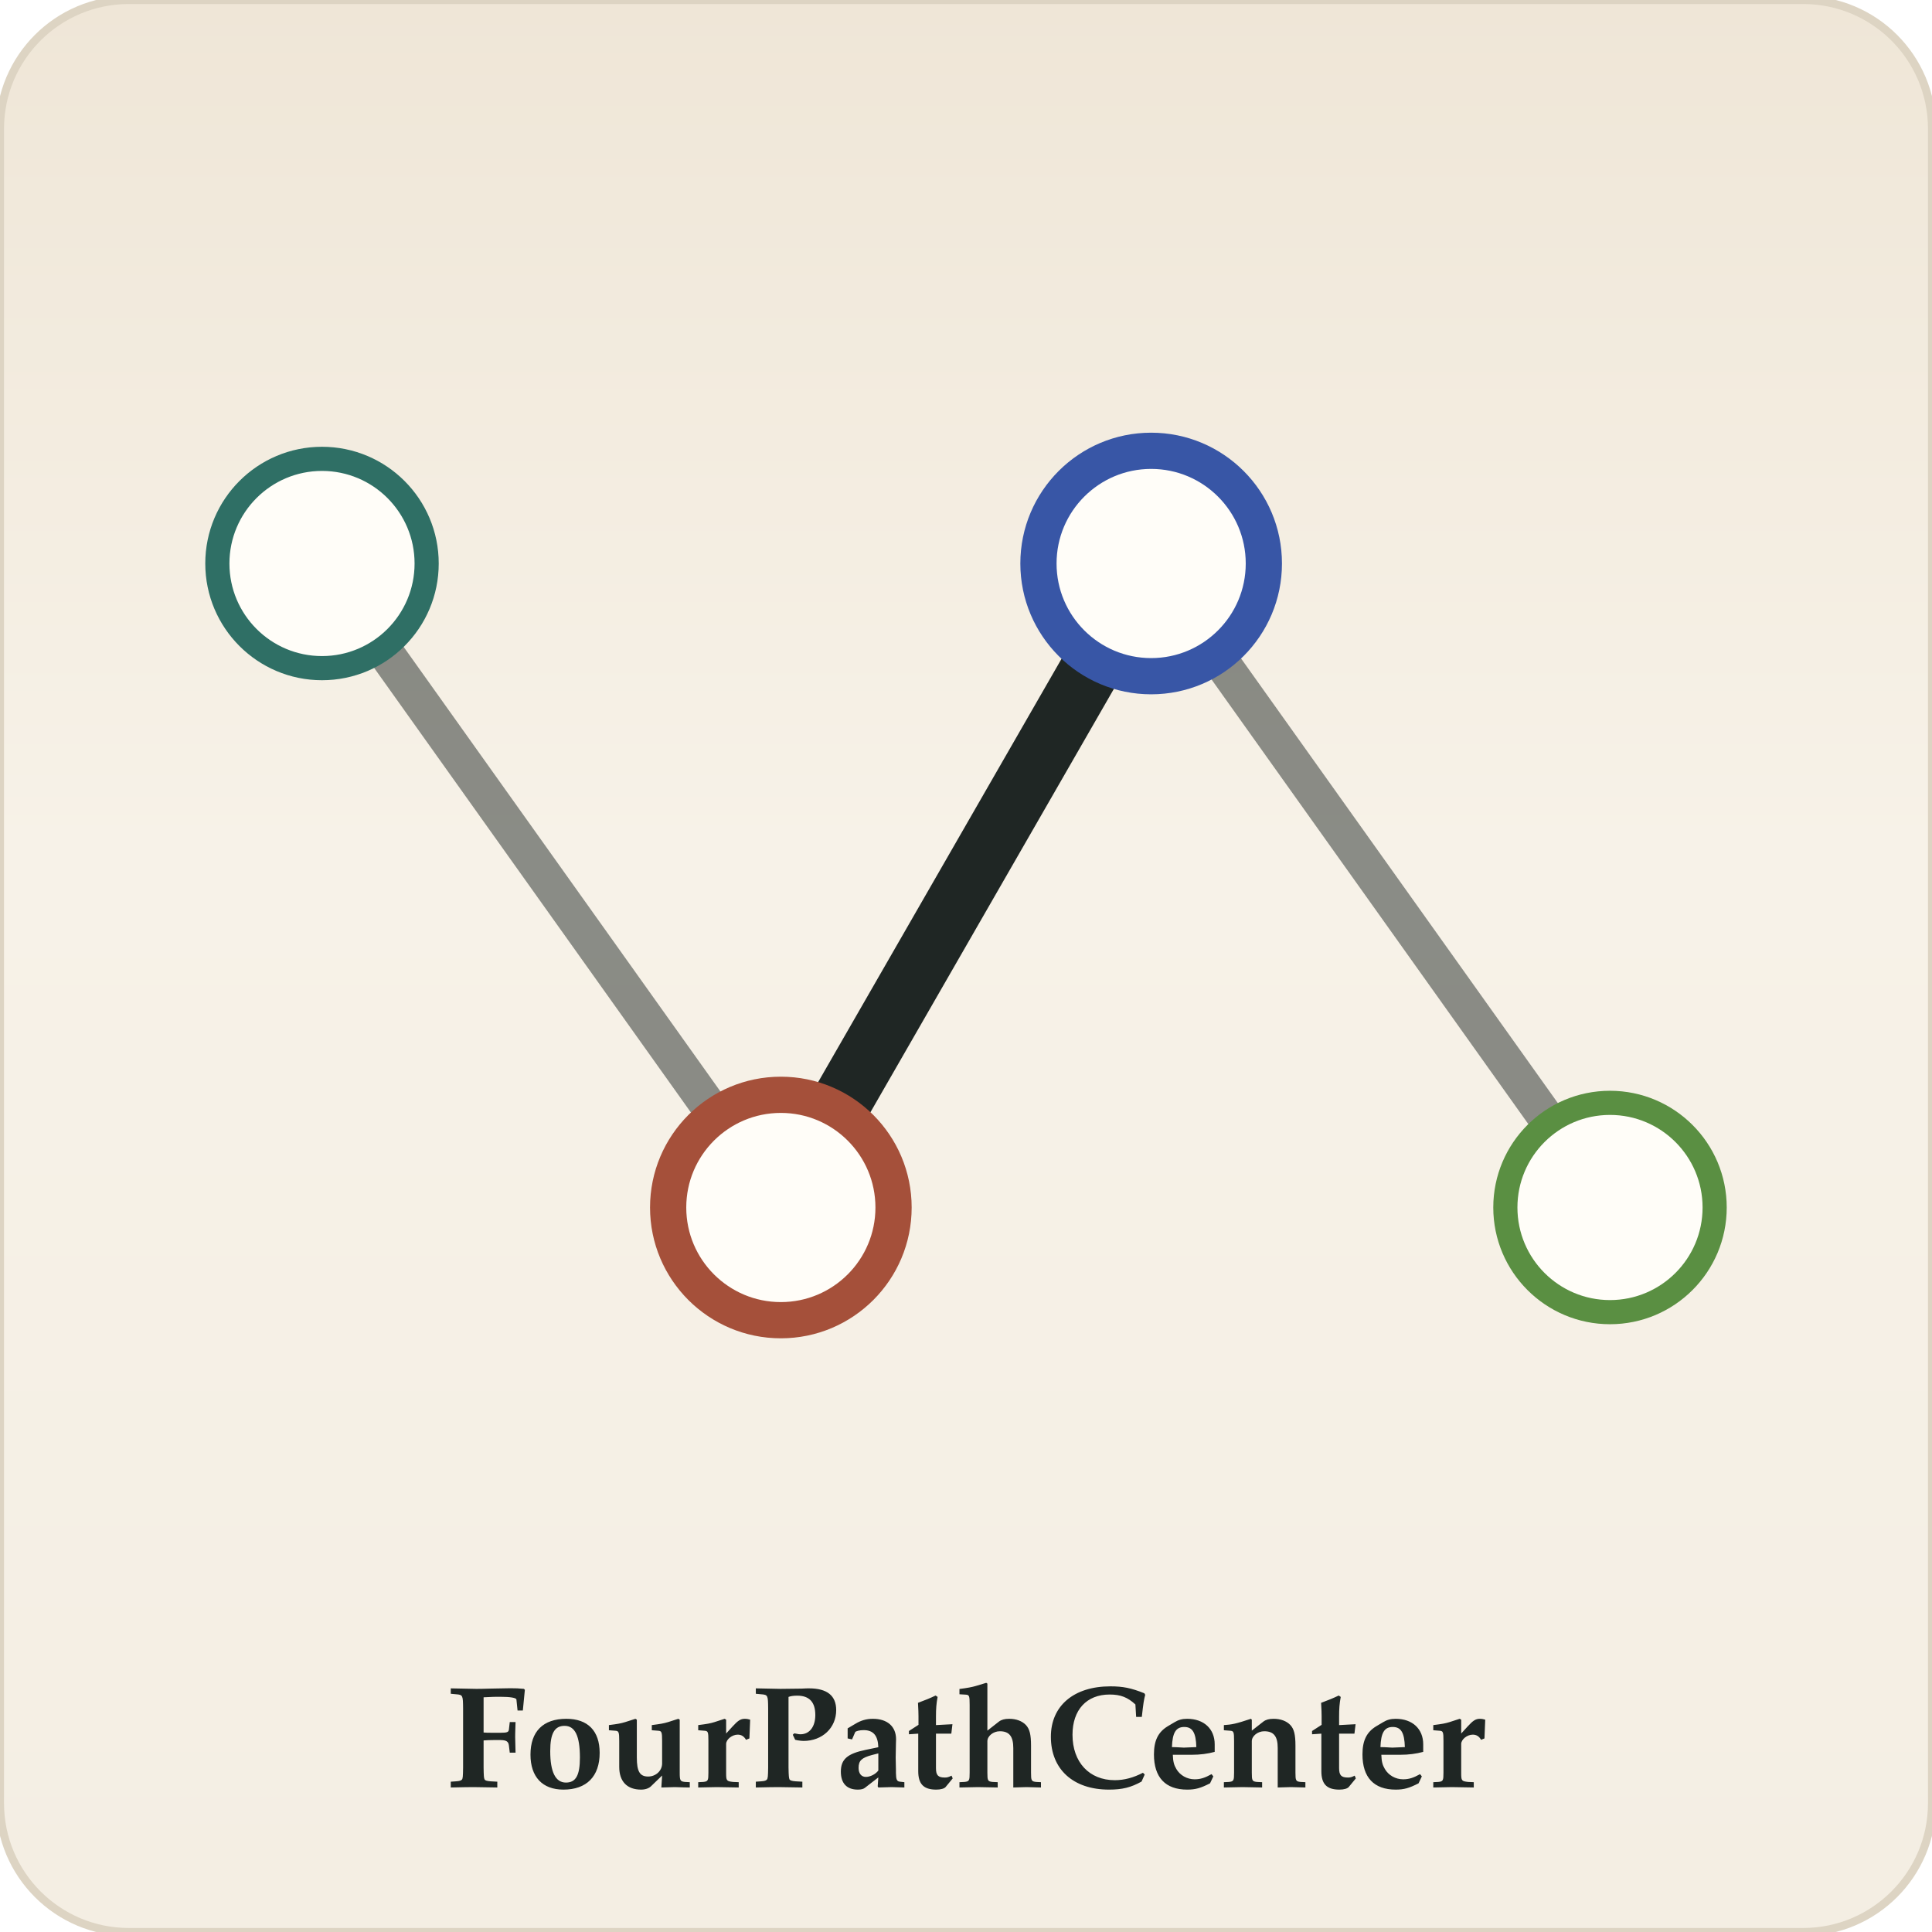
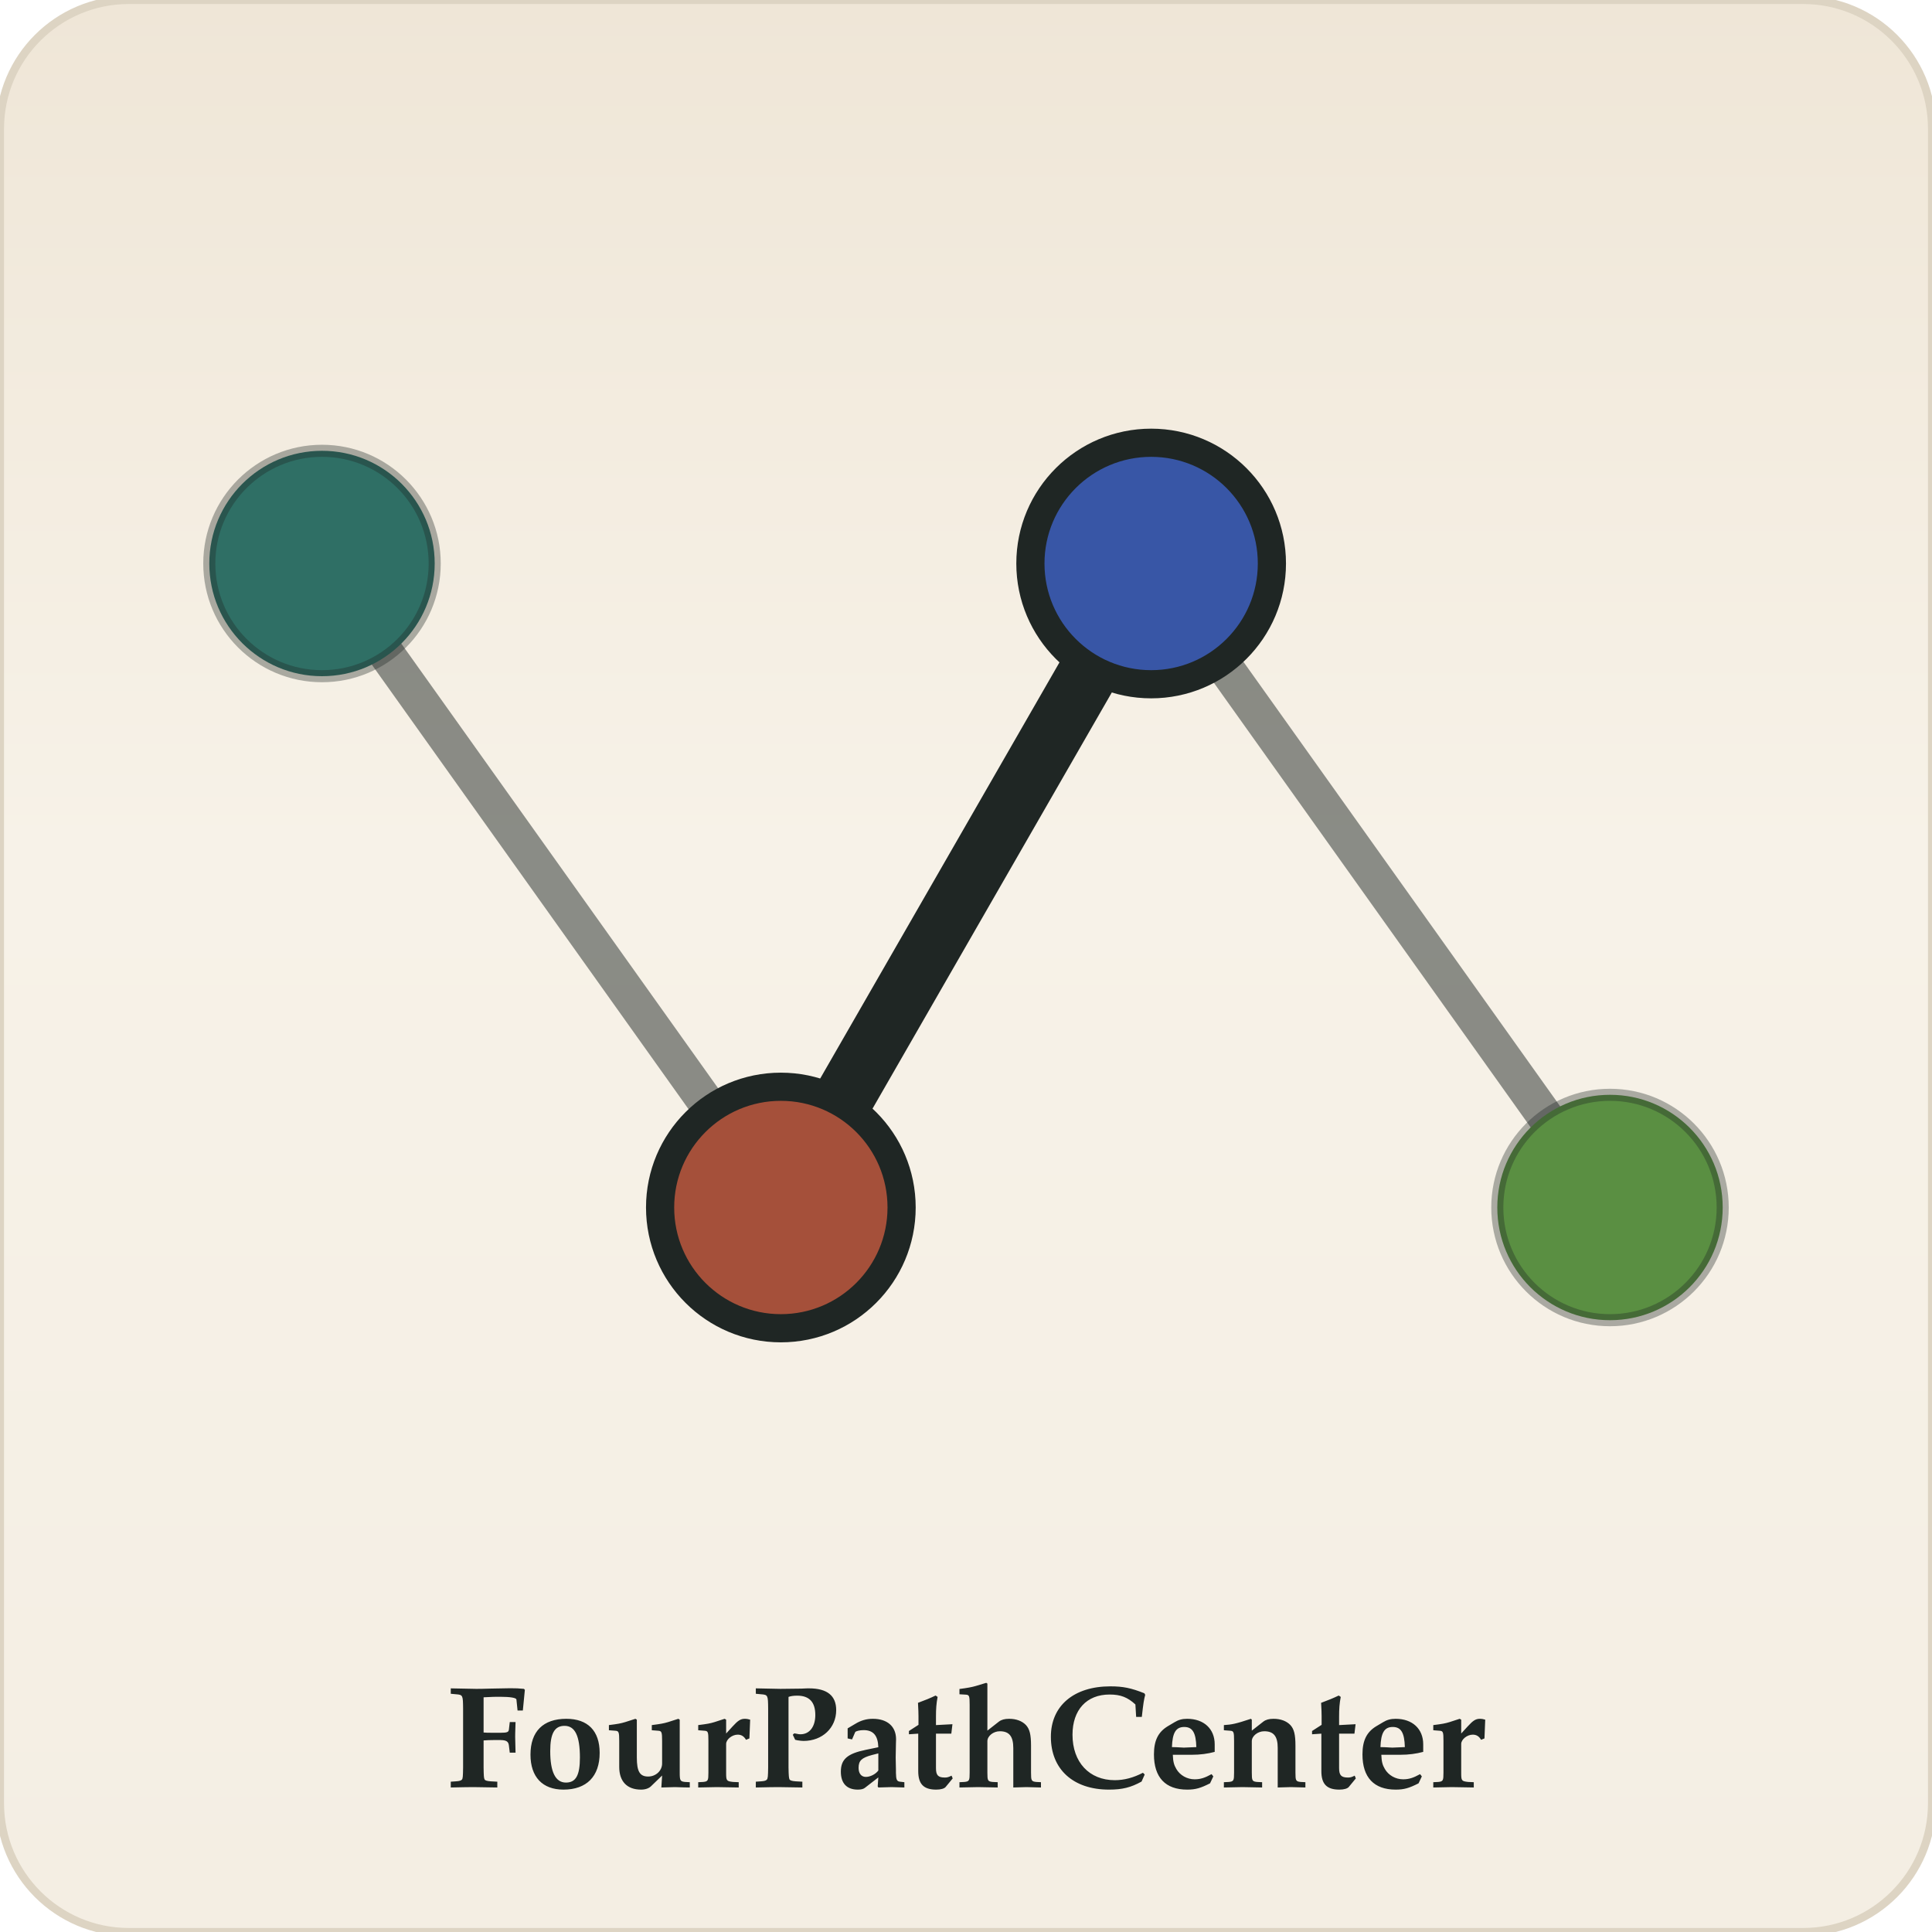
<svg xmlns="http://www.w3.org/2000/svg" viewBox="0 0 240 240" width="240" height="240" role="img" aria-label="FourPathCenter (orbit 3)">
  <defs>
    <linearGradient id="paper" x1="0" y1="0" x2="0" y2="240" gradientUnits="userSpaceOnUse">
      <stop offset="0" stop-color="#efe6d7" />
      <stop offset="0.44" stop-color="#f7f2e8" />
      <stop offset="1" stop-color="#f4eee3" />
    </linearGradient>
  </defs>
  <rect width="240" height="240" rx="16" fill="url(#paper)" stroke="#ddd4c3" stroke-width="1" />
  <line x1="40.0" y1="70.0" x2="97.0" y2="150.0" stroke="#1f2624" stroke-opacity="0.5" stroke-width="4.5" stroke-linecap="round" />
  <line x1="143.0" y1="70.0" x2="200.0" y2="150.0" stroke="#1f2624" stroke-opacity="0.5" stroke-width="4.5" stroke-linecap="round" />
  <line x1="97.0" y1="150.0" x2="143.0" y2="70.0" stroke="#1f2624" stroke-width="7.5" stroke-linecap="round" />
-   <circle cx="40.0" cy="70.0" r="13" fill="#fffdf8" stroke="#2f6f65" stroke-width="3.0" />
-   <circle cx="97.0" cy="150.0" r="14" fill="#fffdf8" stroke="#a5503a" stroke-width="4.5" />
-   <circle cx="143.0" cy="70.0" r="14" fill="#fffdf8" stroke="#3856a6" stroke-width="4.5" />
-   <circle cx="200.0" cy="150.0" r="13" fill="#fffdf8" stroke="#5a8f42" stroke-width="3.0" />
+   <circle cx="40.0" cy="70.0" r="14" fill="#2f6f65" stroke="#1f2624" stroke-width="1.5" stroke-opacity="0.35" />
+   <circle cx="97.0" cy="150.0" r="15" fill="#a5503a" stroke="#1f2624" stroke-width="3.5" stroke-opacity="1.0" />
+   <circle cx="143.0" cy="70.0" r="15" fill="#3856a6" stroke="#1f2624" stroke-width="3.5" stroke-opacity="1.0" />
+   <circle cx="200.0" cy="150.0" r="14" fill="#5a8f42" stroke="#1f2624" stroke-width="1.5" stroke-opacity="0.35" />
  <text x="120.0" y="222" text-anchor="middle" font-family="Iowan Old Style, Palatino Linotype, Book Antiqua, Georgia, serif" font-size="18" font-weight="600" fill="#1f2624">FourPathCenter</text>
</svg>
